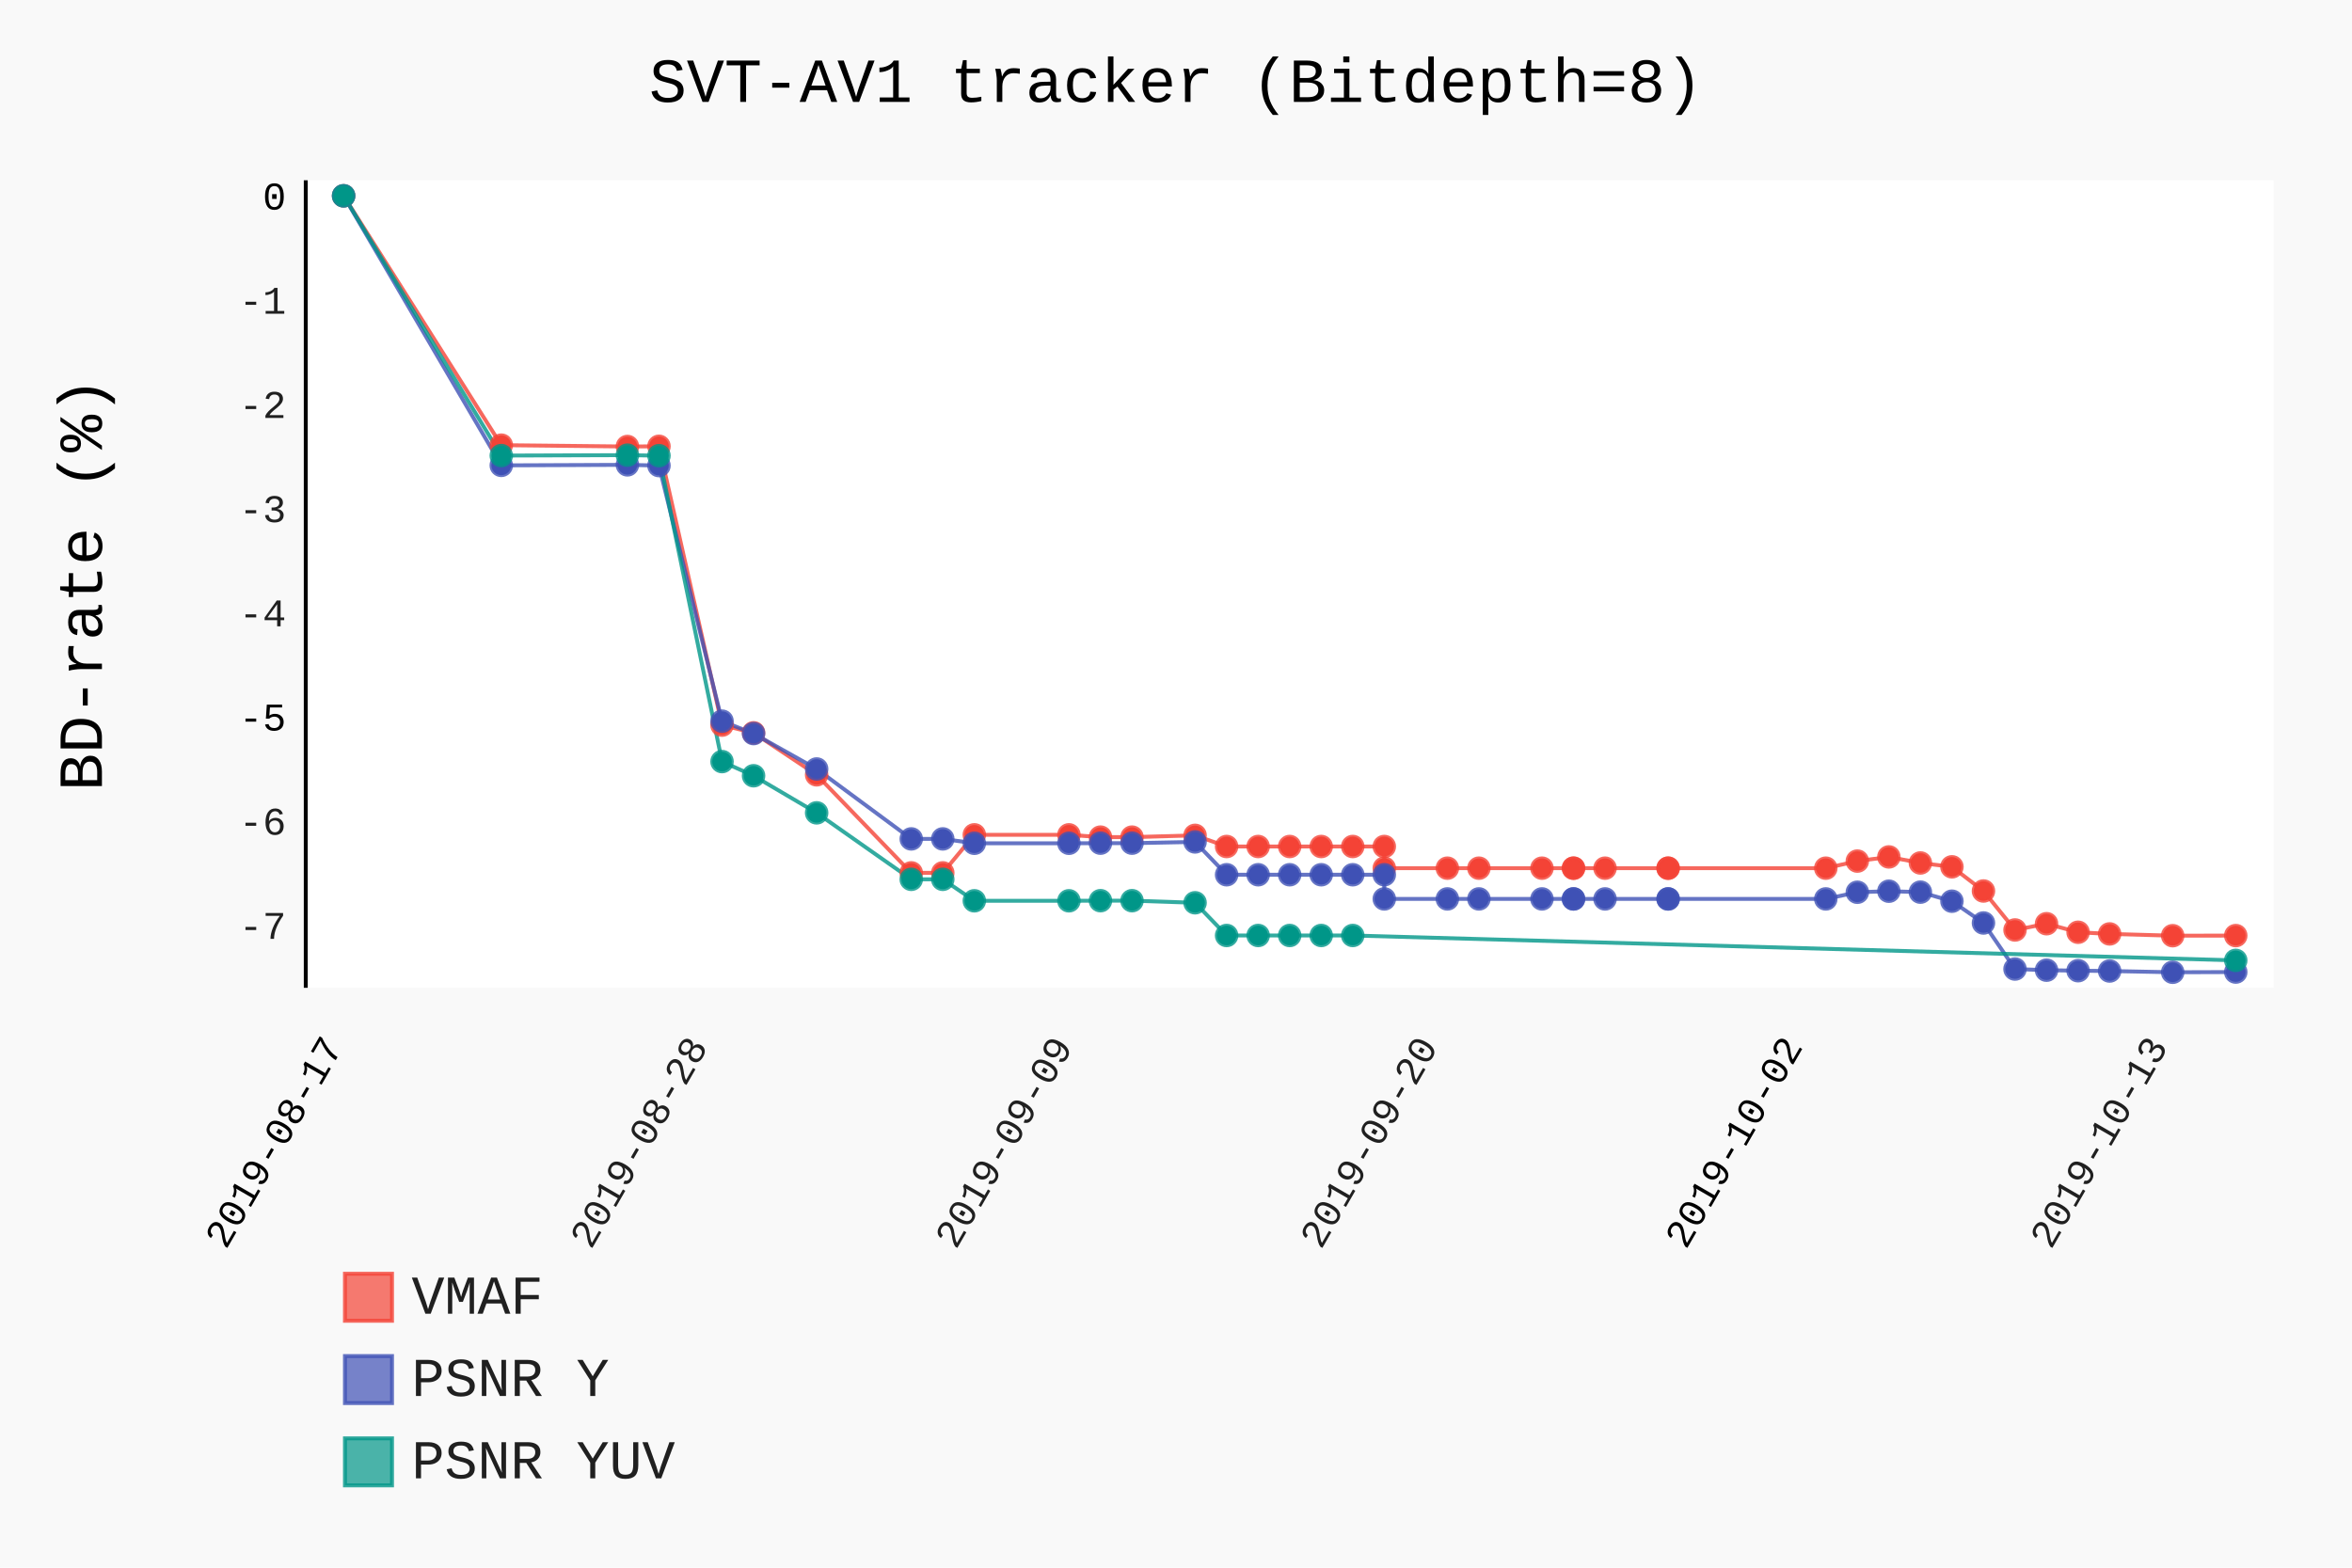
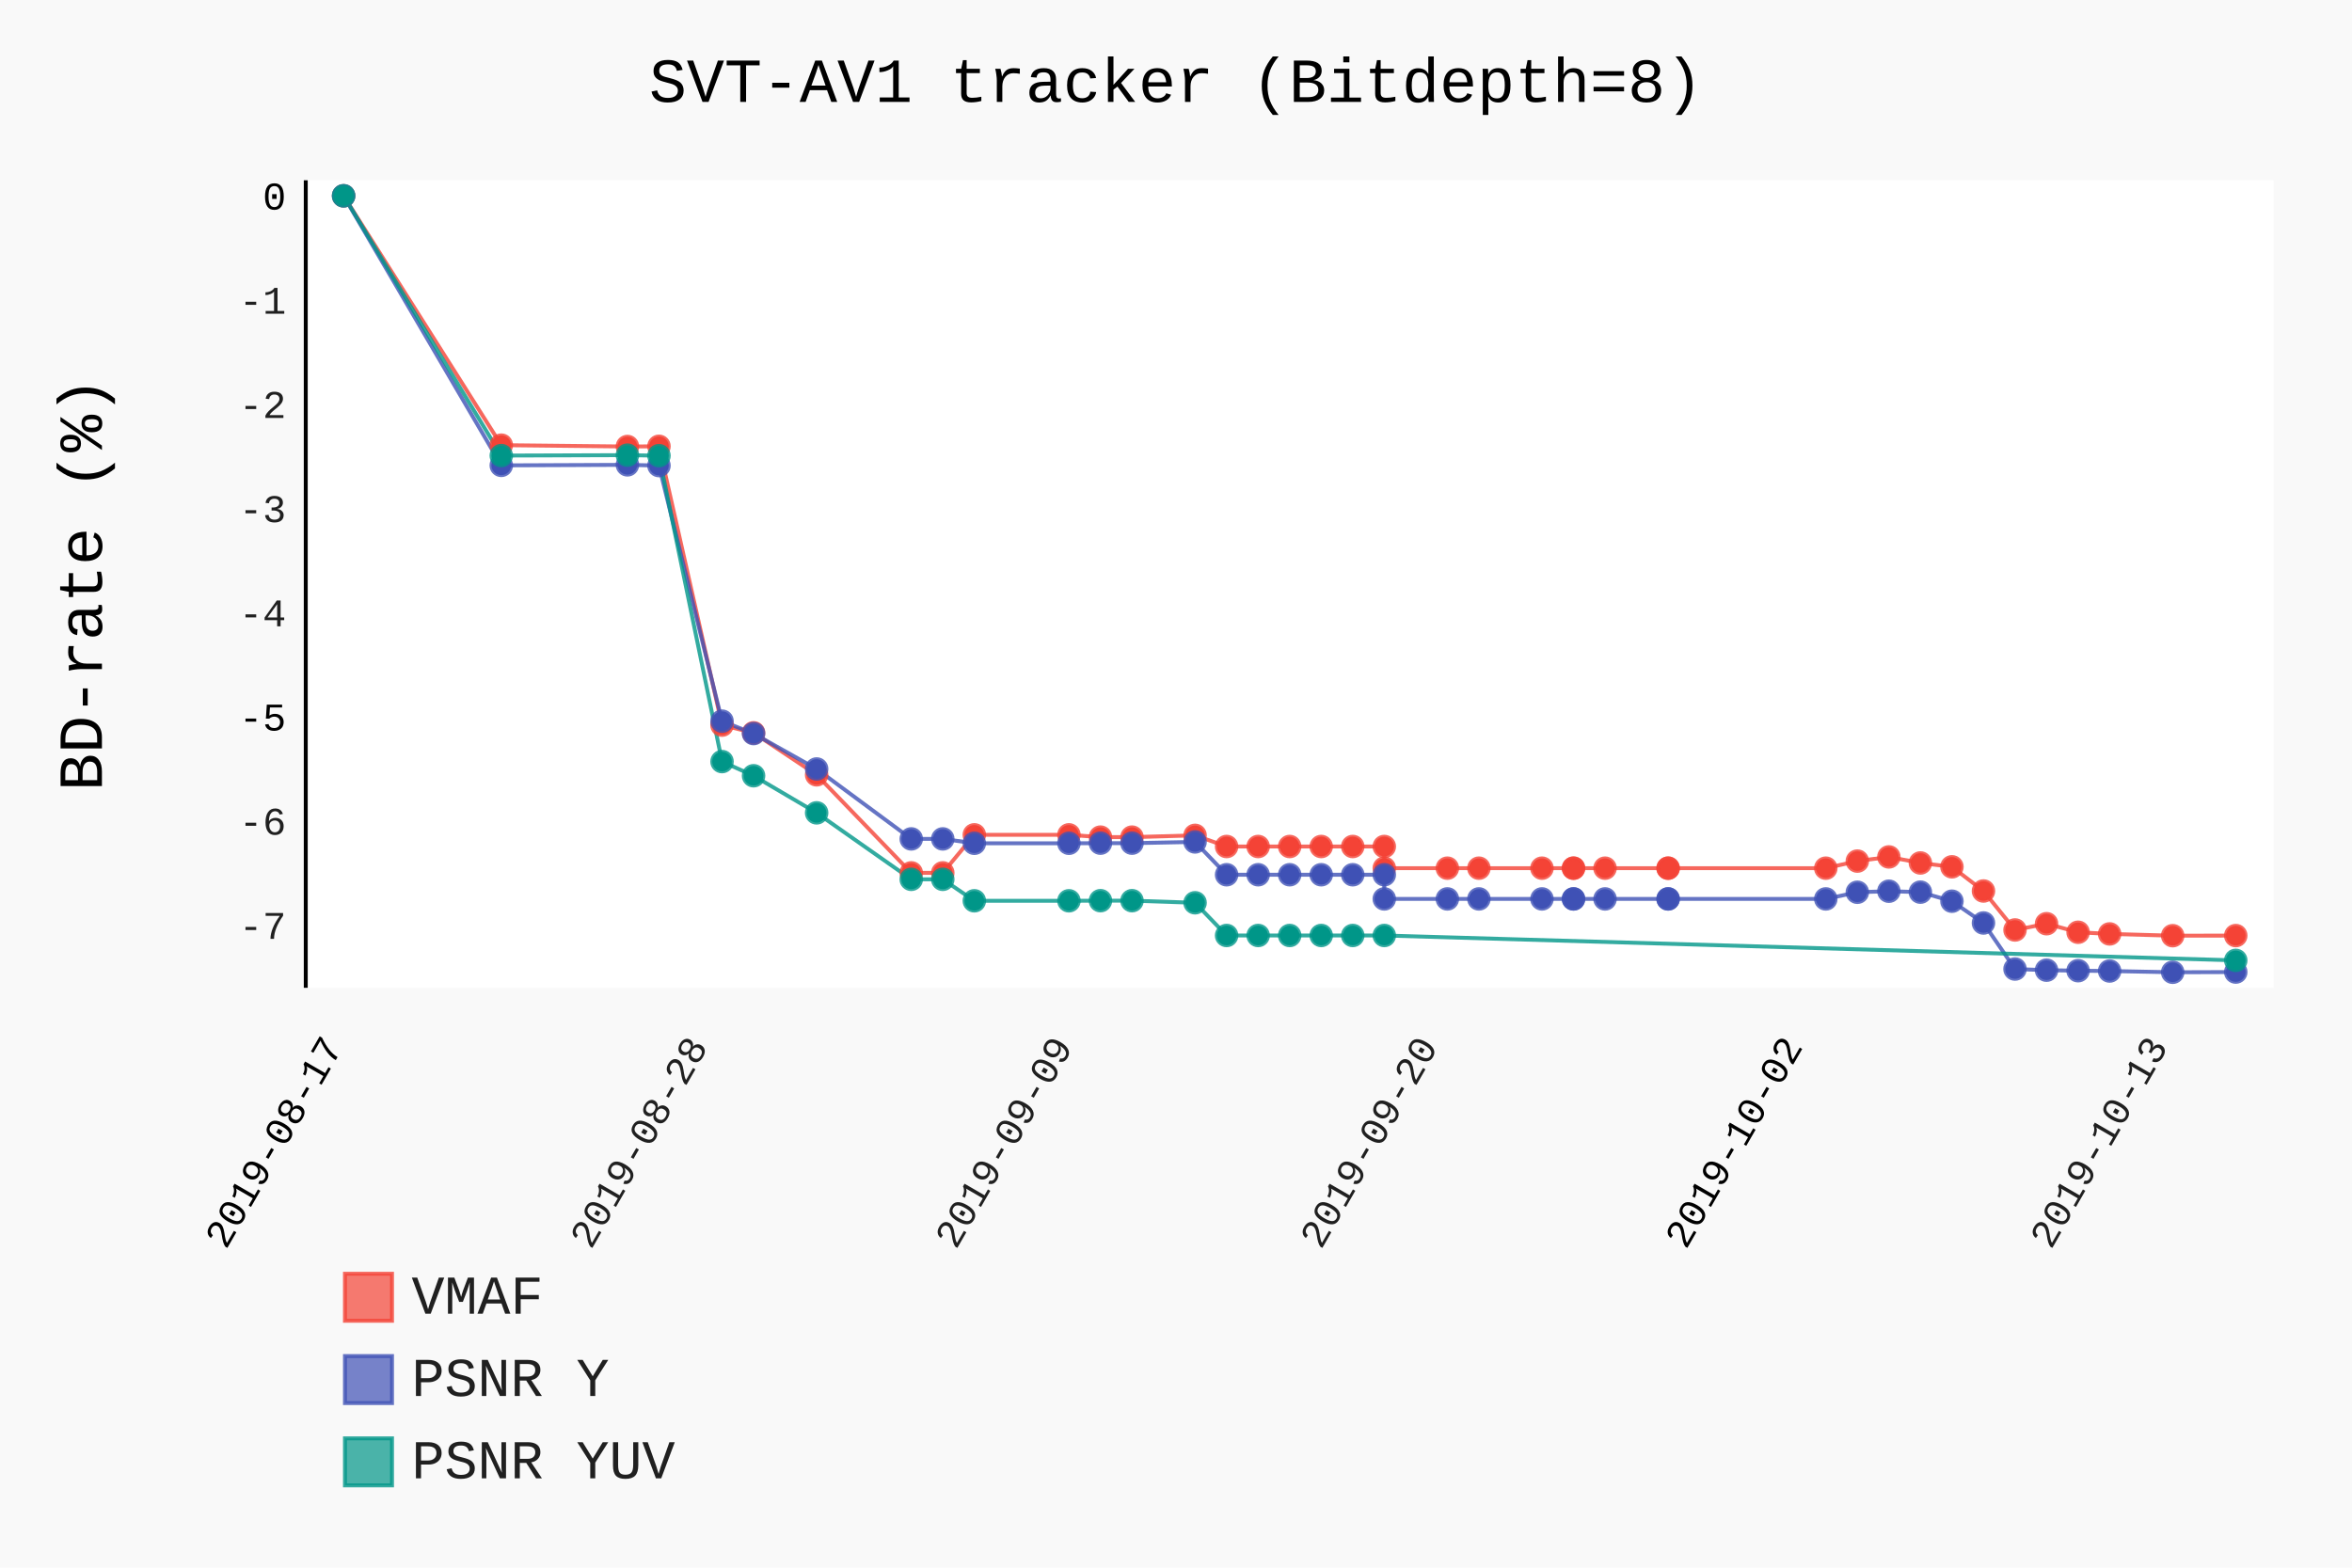
- <svg xmlns="http://www.w3.org/2000/svg" id="chart-6bff438b-4964-4d37-90e8-8c4f1653d8fe" class="pygal-chart" viewBox="0 0 600 400">
+ <svg xmlns="http://www.w3.org/2000/svg" id="chart-cfc89e82-8e3a-46ae-b92e-2c2d3b2f6a92" class="pygal-chart" viewBox="0 0 600 400">
  <defs>
-     <style type="text/css">#chart-6bff438b-4964-4d37-90e8-8c4f1653d8fe{-webkit-user-select:none;-webkit-font-smoothing:antialiased;font-family:Consolas,"Liberation Mono",Menlo,Courier,monospace}#chart-6bff438b-4964-4d37-90e8-8c4f1653d8fe .title{font-family:Consolas,"Liberation Mono",Menlo,Courier,monospace;font-size:16px}#chart-6bff438b-4964-4d37-90e8-8c4f1653d8fe .legends .legend text{font-family:Consolas,"Liberation Mono",Menlo,Courier,monospace;font-size:14px}#chart-6bff438b-4964-4d37-90e8-8c4f1653d8fe .axis text{font-family:Consolas,"Liberation Mono",Menlo,Courier,monospace;font-size:10px}#chart-6bff438b-4964-4d37-90e8-8c4f1653d8fe .axis text.major{font-family:Consolas,"Liberation Mono",Menlo,Courier,monospace;font-size:10px}#chart-6bff438b-4964-4d37-90e8-8c4f1653d8fe .text-overlay text.value{font-family:Consolas,"Liberation Mono",Menlo,Courier,monospace;font-size:16px}#chart-6bff438b-4964-4d37-90e8-8c4f1653d8fe .text-overlay text.label{font-family:Consolas,"Liberation Mono",Menlo,Courier,monospace;font-size:10px}#chart-6bff438b-4964-4d37-90e8-8c4f1653d8fe .tooltip{font-family:Consolas,"Liberation Mono",Menlo,Courier,monospace;font-size:14px}#chart-6bff438b-4964-4d37-90e8-8c4f1653d8fe text.no_data{font-family:Consolas,"Liberation Mono",Menlo,Courier,monospace;font-size:64px}
- #chart-6bff438b-4964-4d37-90e8-8c4f1653d8fe{background-color:rgba(249,249,249,1)}#chart-6bff438b-4964-4d37-90e8-8c4f1653d8fe path,#chart-6bff438b-4964-4d37-90e8-8c4f1653d8fe line,#chart-6bff438b-4964-4d37-90e8-8c4f1653d8fe rect,#chart-6bff438b-4964-4d37-90e8-8c4f1653d8fe circle{-webkit-transition:150ms;-moz-transition:150ms;transition:150ms}#chart-6bff438b-4964-4d37-90e8-8c4f1653d8fe .graph &gt; .background{fill:rgba(249,249,249,1)}#chart-6bff438b-4964-4d37-90e8-8c4f1653d8fe .plot &gt; .background{fill:rgba(255,255,255,1)}#chart-6bff438b-4964-4d37-90e8-8c4f1653d8fe .graph{fill:rgba(0,0,0,.87)}#chart-6bff438b-4964-4d37-90e8-8c4f1653d8fe text.no_data{fill:rgba(0,0,0,1)}#chart-6bff438b-4964-4d37-90e8-8c4f1653d8fe .title{fill:rgba(0,0,0,1)}#chart-6bff438b-4964-4d37-90e8-8c4f1653d8fe .legends .legend text{fill:rgba(0,0,0,.87)}#chart-6bff438b-4964-4d37-90e8-8c4f1653d8fe .legends .legend:hover text{fill:rgba(0,0,0,1)}#chart-6bff438b-4964-4d37-90e8-8c4f1653d8fe .axis .line{stroke:rgba(0,0,0,1)}#chart-6bff438b-4964-4d37-90e8-8c4f1653d8fe .axis .guide.line{stroke:rgba(0,0,0,.54)}#chart-6bff438b-4964-4d37-90e8-8c4f1653d8fe .axis .major.line{stroke:rgba(0,0,0,.87)}#chart-6bff438b-4964-4d37-90e8-8c4f1653d8fe .axis text.major{fill:rgba(0,0,0,1)}#chart-6bff438b-4964-4d37-90e8-8c4f1653d8fe .axis.y .guides:hover .guide.line,#chart-6bff438b-4964-4d37-90e8-8c4f1653d8fe .line-graph .axis.x .guides:hover .guide.line,#chart-6bff438b-4964-4d37-90e8-8c4f1653d8fe .stackedline-graph .axis.x .guides:hover .guide.line,#chart-6bff438b-4964-4d37-90e8-8c4f1653d8fe .xy-graph .axis.x .guides:hover .guide.line{stroke:rgba(0,0,0,1)}#chart-6bff438b-4964-4d37-90e8-8c4f1653d8fe .axis .guides:hover text{fill:rgba(0,0,0,1)}#chart-6bff438b-4964-4d37-90e8-8c4f1653d8fe .reactive{fill-opacity:.7;stroke-opacity:.8}#chart-6bff438b-4964-4d37-90e8-8c4f1653d8fe .ci{stroke:rgba(0,0,0,.87)}#chart-6bff438b-4964-4d37-90e8-8c4f1653d8fe .reactive.active,#chart-6bff438b-4964-4d37-90e8-8c4f1653d8fe .active .reactive{fill-opacity:.8;stroke-opacity:.9;stroke-width:4}#chart-6bff438b-4964-4d37-90e8-8c4f1653d8fe .ci .reactive.active{stroke-width:1.5}#chart-6bff438b-4964-4d37-90e8-8c4f1653d8fe .series text{fill:rgba(0,0,0,1)}#chart-6bff438b-4964-4d37-90e8-8c4f1653d8fe .tooltip rect{fill:rgba(255,255,255,1);stroke:rgba(0,0,0,1);-webkit-transition:opacity 150ms;-moz-transition:opacity 150ms;transition:opacity 150ms}#chart-6bff438b-4964-4d37-90e8-8c4f1653d8fe .tooltip .label{fill:rgba(0,0,0,.87)}#chart-6bff438b-4964-4d37-90e8-8c4f1653d8fe .tooltip .label{fill:rgba(0,0,0,.87)}#chart-6bff438b-4964-4d37-90e8-8c4f1653d8fe .tooltip .legend{font-size:.8em;fill:rgba(0,0,0,.54)}#chart-6bff438b-4964-4d37-90e8-8c4f1653d8fe .tooltip .x_label{font-size:.6em;fill:rgba(0,0,0,1)}#chart-6bff438b-4964-4d37-90e8-8c4f1653d8fe .tooltip .xlink{font-size:.5em;text-decoration:underline}#chart-6bff438b-4964-4d37-90e8-8c4f1653d8fe .tooltip .value{font-size:1.5em}#chart-6bff438b-4964-4d37-90e8-8c4f1653d8fe .bound{font-size:.5em}#chart-6bff438b-4964-4d37-90e8-8c4f1653d8fe .max-value{font-size:.75em;fill:rgba(0,0,0,.54)}#chart-6bff438b-4964-4d37-90e8-8c4f1653d8fe .map-element{fill:rgba(255,255,255,1);stroke:rgba(0,0,0,.54) !important}#chart-6bff438b-4964-4d37-90e8-8c4f1653d8fe .map-element .reactive{fill-opacity:inherit;stroke-opacity:inherit}#chart-6bff438b-4964-4d37-90e8-8c4f1653d8fe .color-0,#chart-6bff438b-4964-4d37-90e8-8c4f1653d8fe .color-0 a:visited{stroke:#F44336;fill:#F44336}#chart-6bff438b-4964-4d37-90e8-8c4f1653d8fe .color-1,#chart-6bff438b-4964-4d37-90e8-8c4f1653d8fe .color-1 a:visited{stroke:#3F51B5;fill:#3F51B5}#chart-6bff438b-4964-4d37-90e8-8c4f1653d8fe .color-2,#chart-6bff438b-4964-4d37-90e8-8c4f1653d8fe .color-2 a:visited{stroke:#009688;fill:#009688}#chart-6bff438b-4964-4d37-90e8-8c4f1653d8fe .text-overlay .color-0 text{fill:black}#chart-6bff438b-4964-4d37-90e8-8c4f1653d8fe .text-overlay .color-1 text{fill:black}#chart-6bff438b-4964-4d37-90e8-8c4f1653d8fe .text-overlay .color-2 text{fill:black}
- #chart-6bff438b-4964-4d37-90e8-8c4f1653d8fe text.no_data{text-anchor:middle}#chart-6bff438b-4964-4d37-90e8-8c4f1653d8fe .guide.line{fill:none}#chart-6bff438b-4964-4d37-90e8-8c4f1653d8fe .centered{text-anchor:middle}#chart-6bff438b-4964-4d37-90e8-8c4f1653d8fe .title{text-anchor:middle}#chart-6bff438b-4964-4d37-90e8-8c4f1653d8fe .legends .legend text{fill-opacity:1}#chart-6bff438b-4964-4d37-90e8-8c4f1653d8fe .axis.x text{text-anchor:middle}#chart-6bff438b-4964-4d37-90e8-8c4f1653d8fe .axis.x:not(.web) text[transform]{text-anchor:start}#chart-6bff438b-4964-4d37-90e8-8c4f1653d8fe .axis.x:not(.web) text[transform].backwards{text-anchor:end}#chart-6bff438b-4964-4d37-90e8-8c4f1653d8fe .axis.y text{text-anchor:end}#chart-6bff438b-4964-4d37-90e8-8c4f1653d8fe .axis.y text[transform].backwards{text-anchor:start}#chart-6bff438b-4964-4d37-90e8-8c4f1653d8fe .axis.y2 text{text-anchor:start}#chart-6bff438b-4964-4d37-90e8-8c4f1653d8fe .axis.y2 text[transform].backwards{text-anchor:end}#chart-6bff438b-4964-4d37-90e8-8c4f1653d8fe .axis .guide.line{stroke-dasharray:4,4}#chart-6bff438b-4964-4d37-90e8-8c4f1653d8fe .axis .major.guide.line{stroke-dasharray:6,6}#chart-6bff438b-4964-4d37-90e8-8c4f1653d8fe .horizontal .axis.y .guide.line,#chart-6bff438b-4964-4d37-90e8-8c4f1653d8fe .horizontal .axis.y2 .guide.line,#chart-6bff438b-4964-4d37-90e8-8c4f1653d8fe .vertical .axis.x .guide.line{opacity:0}#chart-6bff438b-4964-4d37-90e8-8c4f1653d8fe .horizontal .axis.always_show .guide.line,#chart-6bff438b-4964-4d37-90e8-8c4f1653d8fe .vertical .axis.always_show .guide.line{opacity:1 !important}#chart-6bff438b-4964-4d37-90e8-8c4f1653d8fe .axis.y .guides:hover .guide.line,#chart-6bff438b-4964-4d37-90e8-8c4f1653d8fe .axis.y2 .guides:hover .guide.line,#chart-6bff438b-4964-4d37-90e8-8c4f1653d8fe .axis.x .guides:hover .guide.line{opacity:1}#chart-6bff438b-4964-4d37-90e8-8c4f1653d8fe .axis .guides:hover text{opacity:1}#chart-6bff438b-4964-4d37-90e8-8c4f1653d8fe .nofill{fill:none}#chart-6bff438b-4964-4d37-90e8-8c4f1653d8fe .subtle-fill{fill-opacity:.2}#chart-6bff438b-4964-4d37-90e8-8c4f1653d8fe .dot{stroke-width:1px;fill-opacity:1}#chart-6bff438b-4964-4d37-90e8-8c4f1653d8fe .dot.active{stroke-width:5px}#chart-6bff438b-4964-4d37-90e8-8c4f1653d8fe .dot.negative{fill:transparent}#chart-6bff438b-4964-4d37-90e8-8c4f1653d8fe text,#chart-6bff438b-4964-4d37-90e8-8c4f1653d8fe tspan{stroke:none !important}#chart-6bff438b-4964-4d37-90e8-8c4f1653d8fe .series text.active{opacity:1}#chart-6bff438b-4964-4d37-90e8-8c4f1653d8fe .tooltip rect{fill-opacity:.95;stroke-width:.5}#chart-6bff438b-4964-4d37-90e8-8c4f1653d8fe .tooltip text{fill-opacity:1}#chart-6bff438b-4964-4d37-90e8-8c4f1653d8fe .showable{visibility:hidden}#chart-6bff438b-4964-4d37-90e8-8c4f1653d8fe .showable.shown{visibility:visible}#chart-6bff438b-4964-4d37-90e8-8c4f1653d8fe .gauge-background{fill:rgba(229,229,229,1);stroke:none}#chart-6bff438b-4964-4d37-90e8-8c4f1653d8fe .bg-lines{stroke:rgba(249,249,249,1);stroke-width:2px}</style>
+     <style type="text/css">#chart-cfc89e82-8e3a-46ae-b92e-2c2d3b2f6a92{-webkit-user-select:none;-webkit-font-smoothing:antialiased;font-family:Consolas,"Liberation Mono",Menlo,Courier,monospace}#chart-cfc89e82-8e3a-46ae-b92e-2c2d3b2f6a92 .title{font-family:Consolas,"Liberation Mono",Menlo,Courier,monospace;font-size:16px}#chart-cfc89e82-8e3a-46ae-b92e-2c2d3b2f6a92 .legends .legend text{font-family:Consolas,"Liberation Mono",Menlo,Courier,monospace;font-size:14px}#chart-cfc89e82-8e3a-46ae-b92e-2c2d3b2f6a92 .axis text{font-family:Consolas,"Liberation Mono",Menlo,Courier,monospace;font-size:10px}#chart-cfc89e82-8e3a-46ae-b92e-2c2d3b2f6a92 .axis text.major{font-family:Consolas,"Liberation Mono",Menlo,Courier,monospace;font-size:10px}#chart-cfc89e82-8e3a-46ae-b92e-2c2d3b2f6a92 .text-overlay text.value{font-family:Consolas,"Liberation Mono",Menlo,Courier,monospace;font-size:16px}#chart-cfc89e82-8e3a-46ae-b92e-2c2d3b2f6a92 .text-overlay text.label{font-family:Consolas,"Liberation Mono",Menlo,Courier,monospace;font-size:10px}#chart-cfc89e82-8e3a-46ae-b92e-2c2d3b2f6a92 .tooltip{font-family:Consolas,"Liberation Mono",Menlo,Courier,monospace;font-size:14px}#chart-cfc89e82-8e3a-46ae-b92e-2c2d3b2f6a92 text.no_data{font-family:Consolas,"Liberation Mono",Menlo,Courier,monospace;font-size:64px}
+ #chart-cfc89e82-8e3a-46ae-b92e-2c2d3b2f6a92{background-color:rgba(249,249,249,1)}#chart-cfc89e82-8e3a-46ae-b92e-2c2d3b2f6a92 path,#chart-cfc89e82-8e3a-46ae-b92e-2c2d3b2f6a92 line,#chart-cfc89e82-8e3a-46ae-b92e-2c2d3b2f6a92 rect,#chart-cfc89e82-8e3a-46ae-b92e-2c2d3b2f6a92 circle{-webkit-transition:150ms;-moz-transition:150ms;transition:150ms}#chart-cfc89e82-8e3a-46ae-b92e-2c2d3b2f6a92 .graph &gt; .background{fill:rgba(249,249,249,1)}#chart-cfc89e82-8e3a-46ae-b92e-2c2d3b2f6a92 .plot &gt; .background{fill:rgba(255,255,255,1)}#chart-cfc89e82-8e3a-46ae-b92e-2c2d3b2f6a92 .graph{fill:rgba(0,0,0,.87)}#chart-cfc89e82-8e3a-46ae-b92e-2c2d3b2f6a92 text.no_data{fill:rgba(0,0,0,1)}#chart-cfc89e82-8e3a-46ae-b92e-2c2d3b2f6a92 .title{fill:rgba(0,0,0,1)}#chart-cfc89e82-8e3a-46ae-b92e-2c2d3b2f6a92 .legends .legend text{fill:rgba(0,0,0,.87)}#chart-cfc89e82-8e3a-46ae-b92e-2c2d3b2f6a92 .legends .legend:hover text{fill:rgba(0,0,0,1)}#chart-cfc89e82-8e3a-46ae-b92e-2c2d3b2f6a92 .axis .line{stroke:rgba(0,0,0,1)}#chart-cfc89e82-8e3a-46ae-b92e-2c2d3b2f6a92 .axis .guide.line{stroke:rgba(0,0,0,.54)}#chart-cfc89e82-8e3a-46ae-b92e-2c2d3b2f6a92 .axis .major.line{stroke:rgba(0,0,0,.87)}#chart-cfc89e82-8e3a-46ae-b92e-2c2d3b2f6a92 .axis text.major{fill:rgba(0,0,0,1)}#chart-cfc89e82-8e3a-46ae-b92e-2c2d3b2f6a92 .axis.y .guides:hover .guide.line,#chart-cfc89e82-8e3a-46ae-b92e-2c2d3b2f6a92 .line-graph .axis.x .guides:hover .guide.line,#chart-cfc89e82-8e3a-46ae-b92e-2c2d3b2f6a92 .stackedline-graph .axis.x .guides:hover .guide.line,#chart-cfc89e82-8e3a-46ae-b92e-2c2d3b2f6a92 .xy-graph .axis.x .guides:hover .guide.line{stroke:rgba(0,0,0,1)}#chart-cfc89e82-8e3a-46ae-b92e-2c2d3b2f6a92 .axis .guides:hover text{fill:rgba(0,0,0,1)}#chart-cfc89e82-8e3a-46ae-b92e-2c2d3b2f6a92 .reactive{fill-opacity:.7;stroke-opacity:.8}#chart-cfc89e82-8e3a-46ae-b92e-2c2d3b2f6a92 .ci{stroke:rgba(0,0,0,.87)}#chart-cfc89e82-8e3a-46ae-b92e-2c2d3b2f6a92 .reactive.active,#chart-cfc89e82-8e3a-46ae-b92e-2c2d3b2f6a92 .active .reactive{fill-opacity:.8;stroke-opacity:.9;stroke-width:4}#chart-cfc89e82-8e3a-46ae-b92e-2c2d3b2f6a92 .ci .reactive.active{stroke-width:1.5}#chart-cfc89e82-8e3a-46ae-b92e-2c2d3b2f6a92 .series text{fill:rgba(0,0,0,1)}#chart-cfc89e82-8e3a-46ae-b92e-2c2d3b2f6a92 .tooltip rect{fill:rgba(255,255,255,1);stroke:rgba(0,0,0,1);-webkit-transition:opacity 150ms;-moz-transition:opacity 150ms;transition:opacity 150ms}#chart-cfc89e82-8e3a-46ae-b92e-2c2d3b2f6a92 .tooltip .label{fill:rgba(0,0,0,.87)}#chart-cfc89e82-8e3a-46ae-b92e-2c2d3b2f6a92 .tooltip .label{fill:rgba(0,0,0,.87)}#chart-cfc89e82-8e3a-46ae-b92e-2c2d3b2f6a92 .tooltip .legend{font-size:.8em;fill:rgba(0,0,0,.54)}#chart-cfc89e82-8e3a-46ae-b92e-2c2d3b2f6a92 .tooltip .x_label{font-size:.6em;fill:rgba(0,0,0,1)}#chart-cfc89e82-8e3a-46ae-b92e-2c2d3b2f6a92 .tooltip .xlink{font-size:.5em;text-decoration:underline}#chart-cfc89e82-8e3a-46ae-b92e-2c2d3b2f6a92 .tooltip .value{font-size:1.5em}#chart-cfc89e82-8e3a-46ae-b92e-2c2d3b2f6a92 .bound{font-size:.5em}#chart-cfc89e82-8e3a-46ae-b92e-2c2d3b2f6a92 .max-value{font-size:.75em;fill:rgba(0,0,0,.54)}#chart-cfc89e82-8e3a-46ae-b92e-2c2d3b2f6a92 .map-element{fill:rgba(255,255,255,1);stroke:rgba(0,0,0,.54) !important}#chart-cfc89e82-8e3a-46ae-b92e-2c2d3b2f6a92 .map-element .reactive{fill-opacity:inherit;stroke-opacity:inherit}#chart-cfc89e82-8e3a-46ae-b92e-2c2d3b2f6a92 .color-0,#chart-cfc89e82-8e3a-46ae-b92e-2c2d3b2f6a92 .color-0 a:visited{stroke:#F44336;fill:#F44336}#chart-cfc89e82-8e3a-46ae-b92e-2c2d3b2f6a92 .color-1,#chart-cfc89e82-8e3a-46ae-b92e-2c2d3b2f6a92 .color-1 a:visited{stroke:#3F51B5;fill:#3F51B5}#chart-cfc89e82-8e3a-46ae-b92e-2c2d3b2f6a92 .color-2,#chart-cfc89e82-8e3a-46ae-b92e-2c2d3b2f6a92 .color-2 a:visited{stroke:#009688;fill:#009688}#chart-cfc89e82-8e3a-46ae-b92e-2c2d3b2f6a92 .text-overlay .color-0 text{fill:black}#chart-cfc89e82-8e3a-46ae-b92e-2c2d3b2f6a92 .text-overlay .color-1 text{fill:black}#chart-cfc89e82-8e3a-46ae-b92e-2c2d3b2f6a92 .text-overlay .color-2 text{fill:black}
+ #chart-cfc89e82-8e3a-46ae-b92e-2c2d3b2f6a92 text.no_data{text-anchor:middle}#chart-cfc89e82-8e3a-46ae-b92e-2c2d3b2f6a92 .guide.line{fill:none}#chart-cfc89e82-8e3a-46ae-b92e-2c2d3b2f6a92 .centered{text-anchor:middle}#chart-cfc89e82-8e3a-46ae-b92e-2c2d3b2f6a92 .title{text-anchor:middle}#chart-cfc89e82-8e3a-46ae-b92e-2c2d3b2f6a92 .legends .legend text{fill-opacity:1}#chart-cfc89e82-8e3a-46ae-b92e-2c2d3b2f6a92 .axis.x text{text-anchor:middle}#chart-cfc89e82-8e3a-46ae-b92e-2c2d3b2f6a92 .axis.x:not(.web) text[transform]{text-anchor:start}#chart-cfc89e82-8e3a-46ae-b92e-2c2d3b2f6a92 .axis.x:not(.web) text[transform].backwards{text-anchor:end}#chart-cfc89e82-8e3a-46ae-b92e-2c2d3b2f6a92 .axis.y text{text-anchor:end}#chart-cfc89e82-8e3a-46ae-b92e-2c2d3b2f6a92 .axis.y text[transform].backwards{text-anchor:start}#chart-cfc89e82-8e3a-46ae-b92e-2c2d3b2f6a92 .axis.y2 text{text-anchor:start}#chart-cfc89e82-8e3a-46ae-b92e-2c2d3b2f6a92 .axis.y2 text[transform].backwards{text-anchor:end}#chart-cfc89e82-8e3a-46ae-b92e-2c2d3b2f6a92 .axis .guide.line{stroke-dasharray:4,4}#chart-cfc89e82-8e3a-46ae-b92e-2c2d3b2f6a92 .axis .major.guide.line{stroke-dasharray:6,6}#chart-cfc89e82-8e3a-46ae-b92e-2c2d3b2f6a92 .horizontal .axis.y .guide.line,#chart-cfc89e82-8e3a-46ae-b92e-2c2d3b2f6a92 .horizontal .axis.y2 .guide.line,#chart-cfc89e82-8e3a-46ae-b92e-2c2d3b2f6a92 .vertical .axis.x .guide.line{opacity:0}#chart-cfc89e82-8e3a-46ae-b92e-2c2d3b2f6a92 .horizontal .axis.always_show .guide.line,#chart-cfc89e82-8e3a-46ae-b92e-2c2d3b2f6a92 .vertical .axis.always_show .guide.line{opacity:1 !important}#chart-cfc89e82-8e3a-46ae-b92e-2c2d3b2f6a92 .axis.y .guides:hover .guide.line,#chart-cfc89e82-8e3a-46ae-b92e-2c2d3b2f6a92 .axis.y2 .guides:hover .guide.line,#chart-cfc89e82-8e3a-46ae-b92e-2c2d3b2f6a92 .axis.x .guides:hover .guide.line{opacity:1}#chart-cfc89e82-8e3a-46ae-b92e-2c2d3b2f6a92 .axis .guides:hover text{opacity:1}#chart-cfc89e82-8e3a-46ae-b92e-2c2d3b2f6a92 .nofill{fill:none}#chart-cfc89e82-8e3a-46ae-b92e-2c2d3b2f6a92 .subtle-fill{fill-opacity:.2}#chart-cfc89e82-8e3a-46ae-b92e-2c2d3b2f6a92 .dot{stroke-width:1px;fill-opacity:1}#chart-cfc89e82-8e3a-46ae-b92e-2c2d3b2f6a92 .dot.active{stroke-width:5px}#chart-cfc89e82-8e3a-46ae-b92e-2c2d3b2f6a92 .dot.negative{fill:transparent}#chart-cfc89e82-8e3a-46ae-b92e-2c2d3b2f6a92 text,#chart-cfc89e82-8e3a-46ae-b92e-2c2d3b2f6a92 tspan{stroke:none !important}#chart-cfc89e82-8e3a-46ae-b92e-2c2d3b2f6a92 .series text.active{opacity:1}#chart-cfc89e82-8e3a-46ae-b92e-2c2d3b2f6a92 .tooltip rect{fill-opacity:.95;stroke-width:.5}#chart-cfc89e82-8e3a-46ae-b92e-2c2d3b2f6a92 .tooltip text{fill-opacity:1}#chart-cfc89e82-8e3a-46ae-b92e-2c2d3b2f6a92 .showable{visibility:hidden}#chart-cfc89e82-8e3a-46ae-b92e-2c2d3b2f6a92 .showable.shown{visibility:visible}#chart-cfc89e82-8e3a-46ae-b92e-2c2d3b2f6a92 .gauge-background{fill:rgba(229,229,229,1);stroke:none}#chart-cfc89e82-8e3a-46ae-b92e-2c2d3b2f6a92 .bg-lines{stroke:rgba(249,249,249,1);stroke-width:2px}</style>
  </defs>
  <g class="graph datetimeline-graph vertical">
    <rect class="background" height="400" width="600" x="0" y="0" />
    <g class="plot" transform="translate(78, 46)">
      <rect class="background" height="206.038" width="502.0" x="0" y="0" />
      <g class="axis y">
        <g class="guides">
          <text class="" x="-5" y="193.56">-7</text>
        </g>
        <g class="guides">
          <text class="" x="-5" y="166.974">-6</text>
        </g>
        <g class="guides">
          <text class="major" x="-5" y="140.389">-5</text>
        </g>
        <g class="guides">
          <text class="" x="-5" y="113.804">-4</text>
        </g>
        <g class="guides">
          <text class="" x="-5" y="87.218">-3</text>
        </g>
        <g class="guides">
          <text class="" x="-5" y="60.633">-2</text>
        </g>
        <g class="guides">
          <text class="" x="-5" y="34.048">-1</text>
        </g>
        <g class="guides">
          <text class="major" x="-5" y="7.462">0</text>
        </g>
      </g>
      <g class="axis x">
        <path class="line" d="M0 0 v206.038" />
        <g class="guides">
          <path class="major guide line" d="M9.654 0 v206.038" />
          <text class="major backwards" x="9.654" y="221.038" transform="rotate(300 9.653846 221.0385)">2019-08-17</text>
        </g>
        <g class="guides">
          <path class="guide line" d="M102.766 0 v206.038" />
          <text class="backwards" x="102.766" y="221.038" transform="rotate(300 102.7658 221.0385)">2019-08-28</text>
        </g>
        <g class="guides">
          <path class="guide line" d="M195.878 0 v206.038" />
          <text class="backwards" x="195.878" y="221.038" transform="rotate(300 195.8777 221.0385)">2019-09-09</text>
        </g>
        <g class="guides">
          <path class="guide line" d="M288.99 0 v206.038" />
          <text class="backwards" x="288.99" y="221.038" transform="rotate(300 288.9897 221.0385)">2019-09-20</text>
        </g>
        <g class="guides">
          <path class="major guide line" d="M382.102 0 v206.038" />
          <text class="major backwards" x="382.102" y="221.038" transform="rotate(300 382.1016 221.0385)">2019-10-02</text>
        </g>
        <g class="guides">
          <path class="guide line" d="M475.214 0 v206.038" />
          <text class="backwards" x="475.214" y="221.038" transform="rotate(300 475.2136 221.0385)">2019-10-13</text>
        </g>
      </g>
      <g class="series serie-0 color-0">
        <path class="line reactive nofill" d="M9.654 3.962 L49.878 67.581 82.058 67.927 90.103 67.873 106.192 139.016 114.237 140.983 130.327 151.697 154.462 176.714 162.506 176.714 170.551 167.01 194.686 167.01 202.731 167.595 210.776 167.595 226.865 167.143 234.91 169.988 242.955 169.988 251 169.988 259.045 169.988 267.09 169.988 275.135 169.988 275.135 175.517 291.224 175.517 299.269 175.517 315.359 175.517 323.404 175.517 323.404 175.517 331.449 175.517 347.538 175.517 347.538 175.517 387.763 175.517 395.808 173.71 403.853 172.646 411.897 174.188 419.942 175.172 427.987 181.34 436.032 191.283 444.077 189.687 452.122 191.867 460.167 192.293 476.256 192.745 492.346 192.718" />
      </g>
      <g class="series serie-1 color-1">
        <path class="line reactive nofill" d="M9.654 3.962 L49.878 72.739 82.058 72.606 90.103 72.792 106.192 138.006 114.237 141.169 130.327 150.208 154.462 168.047 162.506 168.047 170.551 169.164 194.686 169.164 202.731 169.137 210.776 169.137 226.865 168.818 234.91 177.192 242.955 177.192 251 177.192 259.045 177.192 267.09 177.192 275.135 177.192 275.135 183.36 291.224 183.36 299.269 183.36 315.359 183.36 323.404 183.36 323.404 183.36 331.449 183.36 347.538 183.36 347.538 183.36 387.763 183.36 395.808 181.659 403.853 181.393 411.897 181.632 419.942 183.945 427.987 189.501 436.032 201.252 444.077 201.544 452.122 201.677 460.167 201.757 476.256 202.076 492.346 202.023" />
      </g>
      <g class="series serie-2 color-2">
-         <path class="line reactive nofill" d="M9.654 3.962 L49.878 70.24 82.058 70.133 90.103 70.266 106.192 148.321 114.237 151.936 130.327 161.401 154.462 178.362 162.506 178.362 170.551 183.839 194.686 183.839 202.731 183.812 210.776 183.812 226.865 184.344 234.91 192.692 242.955 192.692 251 192.692 259.045 192.692 267.09 192.692 492.346 199.045" />
+         <path class="line reactive nofill" d="M9.654 3.962 L49.878 70.24 82.058 70.133 90.103 70.266 106.192 148.321 114.237 151.936 130.327 161.401 154.462 178.362 162.506 178.362 170.551 183.839 194.686 183.839 202.731 183.812 210.776 183.812 226.865 184.344 234.91 192.692 242.955 192.692 251 192.692 259.045 192.692 267.09 192.692 275.135 192.692 492.346 199.045" />
      </g>
    </g>
    <g class="titles">
      <text class="title plot_title" x="300.0" y="26">SVT-AV1 tracker (Bitdepth=8)</text>
      <text class="title" x="0" y="175.019" transform="rotate(-90 0 149.0192)">BD-rate (%)</text>
    </g>
    <g class="plot overlay" transform="translate(78, 46)">
      <g class="series serie-0 color-0">
        <g class="dots">
          <circle class="dot reactive tooltip-trigger" cx="9.654" cy="3.962" r="2.5" />
        </g>
        <g class="dots">
          <circle class="dot reactive tooltip-trigger" cx="49.878" cy="67.581" r="2.5" />
        </g>
        <g class="dots">
          <circle class="dot reactive tooltip-trigger" cx="82.058" cy="67.927" r="2.5" />
        </g>
        <g class="dots">
          <circle class="dot reactive tooltip-trigger" cx="90.103" cy="67.873" r="2.5" />
        </g>
        <g class="dots">
          <circle class="dot reactive tooltip-trigger" cx="106.192" cy="139.016" r="2.5" />
        </g>
        <g class="dots">
          <circle class="dot reactive tooltip-trigger" cx="114.237" cy="140.983" r="2.5" />
        </g>
        <g class="dots">
          <circle class="dot reactive tooltip-trigger" cx="130.327" cy="151.697" r="2.5" />
        </g>
        <g class="dots">
          <circle class="dot reactive tooltip-trigger" cx="154.462" cy="176.714" r="2.5" />
        </g>
        <g class="dots">
          <circle class="dot reactive tooltip-trigger" cx="162.506" cy="176.714" r="2.5" />
        </g>
        <g class="dots">
          <circle class="dot reactive tooltip-trigger" cx="170.551" cy="167.01" r="2.5" />
        </g>
        <g class="dots">
          <circle class="dot reactive tooltip-trigger" cx="194.686" cy="167.01" r="2.5" />
        </g>
        <g class="dots">
          <circle class="dot reactive tooltip-trigger" cx="202.731" cy="167.595" r="2.5" />
        </g>
        <g class="dots">
          <circle class="dot reactive tooltip-trigger" cx="210.776" cy="167.595" r="2.5" />
        </g>
        <g class="dots">
          <circle class="dot reactive tooltip-trigger" cx="226.865" cy="167.143" r="2.5" />
        </g>
        <g class="dots">
          <circle class="dot reactive tooltip-trigger" cx="234.91" cy="169.988" r="2.5" />
        </g>
        <g class="dots">
          <circle class="dot reactive tooltip-trigger" cx="242.955" cy="169.988" r="2.5" />
        </g>
        <g class="dots">
          <circle class="dot reactive tooltip-trigger" cx="251.0" cy="169.988" r="2.5" />
        </g>
        <g class="dots">
          <circle class="dot reactive tooltip-trigger" cx="259.045" cy="169.988" r="2.5" />
        </g>
        <g class="dots">
          <circle class="dot reactive tooltip-trigger" cx="267.09" cy="169.988" r="2.5" />
        </g>
        <g class="dots">
          <circle class="dot reactive tooltip-trigger" cx="275.135" cy="169.988" r="2.5" />
        </g>
        <g class="dots">
          <circle class="dot reactive tooltip-trigger" cx="275.135" cy="175.517" r="2.5" />
        </g>
        <g class="dots">
          <circle class="dot reactive tooltip-trigger" cx="291.224" cy="175.517" r="2.5" />
        </g>
        <g class="dots">
          <circle class="dot reactive tooltip-trigger" cx="299.269" cy="175.517" r="2.5" />
        </g>
        <g class="dots">
          <circle class="dot reactive tooltip-trigger" cx="315.359" cy="175.517" r="2.5" />
        </g>
        <g class="dots">
          <circle class="dot reactive tooltip-trigger" cx="323.404" cy="175.517" r="2.5" />
        </g>
        <g class="dots">
          <circle class="dot reactive tooltip-trigger" cx="323.404" cy="175.517" r="2.5" />
        </g>
        <g class="dots">
          <circle class="dot reactive tooltip-trigger" cx="331.449" cy="175.517" r="2.5" />
        </g>
        <g class="dots">
          <circle class="dot reactive tooltip-trigger" cx="347.538" cy="175.517" r="2.5" />
        </g>
        <g class="dots">
          <circle class="dot reactive tooltip-trigger" cx="347.538" cy="175.517" r="2.5" />
        </g>
        <g class="dots">
          <circle class="dot reactive tooltip-trigger" cx="387.763" cy="175.517" r="2.5" />
        </g>
        <g class="dots">
          <circle class="dot reactive tooltip-trigger" cx="395.808" cy="173.71" r="2.5" />
        </g>
        <g class="dots">
          <circle class="dot reactive tooltip-trigger" cx="403.853" cy="172.646" r="2.5" />
        </g>
        <g class="dots">
          <circle class="dot reactive tooltip-trigger" cx="411.897" cy="174.188" r="2.5" />
        </g>
        <g class="dots">
          <circle class="dot reactive tooltip-trigger" cx="419.942" cy="175.172" r="2.5" />
        </g>
        <g class="dots">
          <circle class="dot reactive tooltip-trigger" cx="427.987" cy="181.34" r="2.5" />
        </g>
        <g class="dots">
          <circle class="dot reactive tooltip-trigger" cx="436.032" cy="191.283" r="2.5" />
        </g>
        <g class="dots">
          <circle class="dot reactive tooltip-trigger" cx="444.077" cy="189.687" r="2.5" />
        </g>
        <g class="dots">
          <circle class="dot reactive tooltip-trigger" cx="452.122" cy="191.867" r="2.5" />
        </g>
        <g class="dots">
          <circle class="dot reactive tooltip-trigger" cx="460.167" cy="192.293" r="2.5" />
        </g>
        <g class="dots">
          <circle class="dot reactive tooltip-trigger" cx="476.256" cy="192.745" r="2.5" />
        </g>
        <g class="dots">
          <circle class="dot reactive tooltip-trigger" cx="492.346" cy="192.718" r="2.5" />
        </g>
      </g>
      <g class="series serie-1 color-1">
        <g class="dots">
          <circle class="dot reactive tooltip-trigger" cx="9.654" cy="3.962" r="2.5" />
        </g>
        <g class="dots">
          <circle class="dot reactive tooltip-trigger" cx="49.878" cy="72.739" r="2.5" />
        </g>
        <g class="dots">
          <circle class="dot reactive tooltip-trigger" cx="82.058" cy="72.606" r="2.5" />
        </g>
        <g class="dots">
          <circle class="dot reactive tooltip-trigger" cx="90.103" cy="72.792" r="2.5" />
        </g>
        <g class="dots">
          <circle class="dot reactive tooltip-trigger" cx="106.192" cy="138.006" r="2.5" />
        </g>
        <g class="dots">
          <circle class="dot reactive tooltip-trigger" cx="114.237" cy="141.169" r="2.5" />
        </g>
        <g class="dots">
          <circle class="dot reactive tooltip-trigger" cx="130.327" cy="150.208" r="2.5" />
        </g>
        <g class="dots">
          <circle class="dot reactive tooltip-trigger" cx="154.462" cy="168.047" r="2.5" />
        </g>
        <g class="dots">
          <circle class="dot reactive tooltip-trigger" cx="162.506" cy="168.047" r="2.5" />
        </g>
        <g class="dots">
          <circle class="dot reactive tooltip-trigger" cx="170.551" cy="169.164" r="2.5" />
        </g>
        <g class="dots">
          <circle class="dot reactive tooltip-trigger" cx="194.686" cy="169.164" r="2.5" />
        </g>
        <g class="dots">
          <circle class="dot reactive tooltip-trigger" cx="202.731" cy="169.137" r="2.5" />
        </g>
        <g class="dots">
          <circle class="dot reactive tooltip-trigger" cx="210.776" cy="169.137" r="2.5" />
        </g>
        <g class="dots">
          <circle class="dot reactive tooltip-trigger" cx="226.865" cy="168.818" r="2.5" />
        </g>
        <g class="dots">
          <circle class="dot reactive tooltip-trigger" cx="234.91" cy="177.192" r="2.5" />
        </g>
        <g class="dots">
          <circle class="dot reactive tooltip-trigger" cx="242.955" cy="177.192" r="2.5" />
        </g>
        <g class="dots">
          <circle class="dot reactive tooltip-trigger" cx="251.0" cy="177.192" r="2.5" />
        </g>
        <g class="dots">
          <circle class="dot reactive tooltip-trigger" cx="259.045" cy="177.192" r="2.5" />
        </g>
        <g class="dots">
          <circle class="dot reactive tooltip-trigger" cx="267.09" cy="177.192" r="2.5" />
        </g>
        <g class="dots">
          <circle class="dot reactive tooltip-trigger" cx="275.135" cy="177.192" r="2.5" />
        </g>
        <g class="dots">
          <circle class="dot reactive tooltip-trigger" cx="275.135" cy="183.36" r="2.5" />
        </g>
        <g class="dots">
          <circle class="dot reactive tooltip-trigger" cx="291.224" cy="183.36" r="2.5" />
        </g>
        <g class="dots">
          <circle class="dot reactive tooltip-trigger" cx="299.269" cy="183.36" r="2.5" />
        </g>
        <g class="dots">
          <circle class="dot reactive tooltip-trigger" cx="315.359" cy="183.36" r="2.5" />
        </g>
        <g class="dots">
          <circle class="dot reactive tooltip-trigger" cx="323.404" cy="183.36" r="2.5" />
        </g>
        <g class="dots">
          <circle class="dot reactive tooltip-trigger" cx="323.404" cy="183.36" r="2.5" />
        </g>
        <g class="dots">
          <circle class="dot reactive tooltip-trigger" cx="331.449" cy="183.36" r="2.5" />
        </g>
        <g class="dots">
          <circle class="dot reactive tooltip-trigger" cx="347.538" cy="183.36" r="2.5" />
        </g>
        <g class="dots">
          <circle class="dot reactive tooltip-trigger" cx="347.538" cy="183.36" r="2.5" />
        </g>
        <g class="dots">
          <circle class="dot reactive tooltip-trigger" cx="387.763" cy="183.36" r="2.5" />
        </g>
        <g class="dots">
          <circle class="dot reactive tooltip-trigger" cx="395.808" cy="181.659" r="2.5" />
        </g>
        <g class="dots">
          <circle class="dot reactive tooltip-trigger" cx="403.853" cy="181.393" r="2.5" />
        </g>
        <g class="dots">
          <circle class="dot reactive tooltip-trigger" cx="411.897" cy="181.632" r="2.5" />
        </g>
        <g class="dots">
          <circle class="dot reactive tooltip-trigger" cx="419.942" cy="183.945" r="2.5" />
        </g>
        <g class="dots">
          <circle class="dot reactive tooltip-trigger" cx="427.987" cy="189.501" r="2.5" />
        </g>
        <g class="dots">
          <circle class="dot reactive tooltip-trigger" cx="436.032" cy="201.252" r="2.5" />
        </g>
        <g class="dots">
          <circle class="dot reactive tooltip-trigger" cx="444.077" cy="201.544" r="2.5" />
        </g>
        <g class="dots">
          <circle class="dot reactive tooltip-trigger" cx="452.122" cy="201.677" r="2.5" />
        </g>
        <g class="dots">
          <circle class="dot reactive tooltip-trigger" cx="460.167" cy="201.757" r="2.5" />
        </g>
        <g class="dots">
          <circle class="dot reactive tooltip-trigger" cx="476.256" cy="202.076" r="2.5" />
        </g>
        <g class="dots">
          <circle class="dot reactive tooltip-trigger" cx="492.346" cy="202.023" r="2.5" />
        </g>
      </g>
      <g class="series serie-2 color-2">
        <g class="dots">
          <circle class="dot reactive tooltip-trigger" cx="9.654" cy="3.962" r="2.5" />
        </g>
        <g class="dots">
          <circle class="dot reactive tooltip-trigger" cx="49.878" cy="70.24" r="2.5" />
        </g>
        <g class="dots">
          <circle class="dot reactive tooltip-trigger" cx="82.058" cy="70.133" r="2.5" />
        </g>
        <g class="dots">
          <circle class="dot reactive tooltip-trigger" cx="90.103" cy="70.266" r="2.5" />
        </g>
        <g class="dots">
          <circle class="dot reactive tooltip-trigger" cx="106.192" cy="148.321" r="2.5" />
        </g>
        <g class="dots">
          <circle class="dot reactive tooltip-trigger" cx="114.237" cy="151.936" r="2.5" />
        </g>
        <g class="dots">
          <circle class="dot reactive tooltip-trigger" cx="130.327" cy="161.401" r="2.5" />
        </g>
        <g class="dots">
          <circle class="dot reactive tooltip-trigger" cx="154.462" cy="178.362" r="2.5" />
        </g>
        <g class="dots">
          <circle class="dot reactive tooltip-trigger" cx="162.506" cy="178.362" r="2.5" />
        </g>
        <g class="dots">
          <circle class="dot reactive tooltip-trigger" cx="170.551" cy="183.839" r="2.5" />
        </g>
        <g class="dots">
          <circle class="dot reactive tooltip-trigger" cx="194.686" cy="183.839" r="2.5" />
        </g>
        <g class="dots">
          <circle class="dot reactive tooltip-trigger" cx="202.731" cy="183.812" r="2.5" />
        </g>
        <g class="dots">
          <circle class="dot reactive tooltip-trigger" cx="210.776" cy="183.812" r="2.5" />
        </g>
        <g class="dots">
          <circle class="dot reactive tooltip-trigger" cx="226.865" cy="184.344" r="2.5" />
        </g>
        <g class="dots">
          <circle class="dot reactive tooltip-trigger" cx="234.91" cy="192.692" r="2.5" />
        </g>
        <g class="dots">
          <circle class="dot reactive tooltip-trigger" cx="242.955" cy="192.692" r="2.5" />
        </g>
        <g class="dots">
          <circle class="dot reactive tooltip-trigger" cx="251.0" cy="192.692" r="2.5" />
        </g>
        <g class="dots">
          <circle class="dot reactive tooltip-trigger" cx="259.045" cy="192.692" r="2.5" />
        </g>
        <g class="dots">
          <circle class="dot reactive tooltip-trigger" cx="267.09" cy="192.692" r="2.5" />
+         </g>
+         <g class="dots">
+           <circle class="dot reactive tooltip-trigger" cx="275.135" cy="192.692" r="2.5" />
        </g>
        <g class="dots">
          <circle class="dot reactive tooltip-trigger" cx="492.346" cy="199.045" r="2.5" />
        </g>
      </g>
    </g>
    <g class="plot text-overlay" transform="translate(78, 46)">
      <g class="series serie-0 color-0" />
      <g class="series serie-1 color-1" />
      <g class="series serie-2 color-2" />
    </g>
    <g class="plot tooltip-overlay" transform="translate(78, 46)">
      <g class="tooltip" style="opacity: 0" transform="translate(0 0)">
        <rect class="tooltip-box" height="0" rx="0" ry="0" width="0" />
        <g class="text" />
      </g>
    </g>
    <g class="legends" transform="translate(88, 324)">
      <g class="legend reactive activate-serie" id="activate-serie-0">
        <rect class="color-0 reactive" height="12" width="12" x="0.0" y="1.0" />
        <text x="17.0" y="11.2">VMAF</text>
      </g>
      <g class="legend reactive activate-serie" id="activate-serie-1">
        <rect class="color-1 reactive" height="12" width="12" x="0.0" y="22.0" />
        <text x="17.0" y="32.2">PSNR Y</text>
      </g>
      <g class="legend reactive activate-serie" id="activate-serie-2">
        <rect class="color-2 reactive" height="12" width="12" x="0.0" y="43.0" />
        <text x="17.0" y="53.2">PSNR YUV</text>
      </g>
    </g>
  </g>
</svg>
